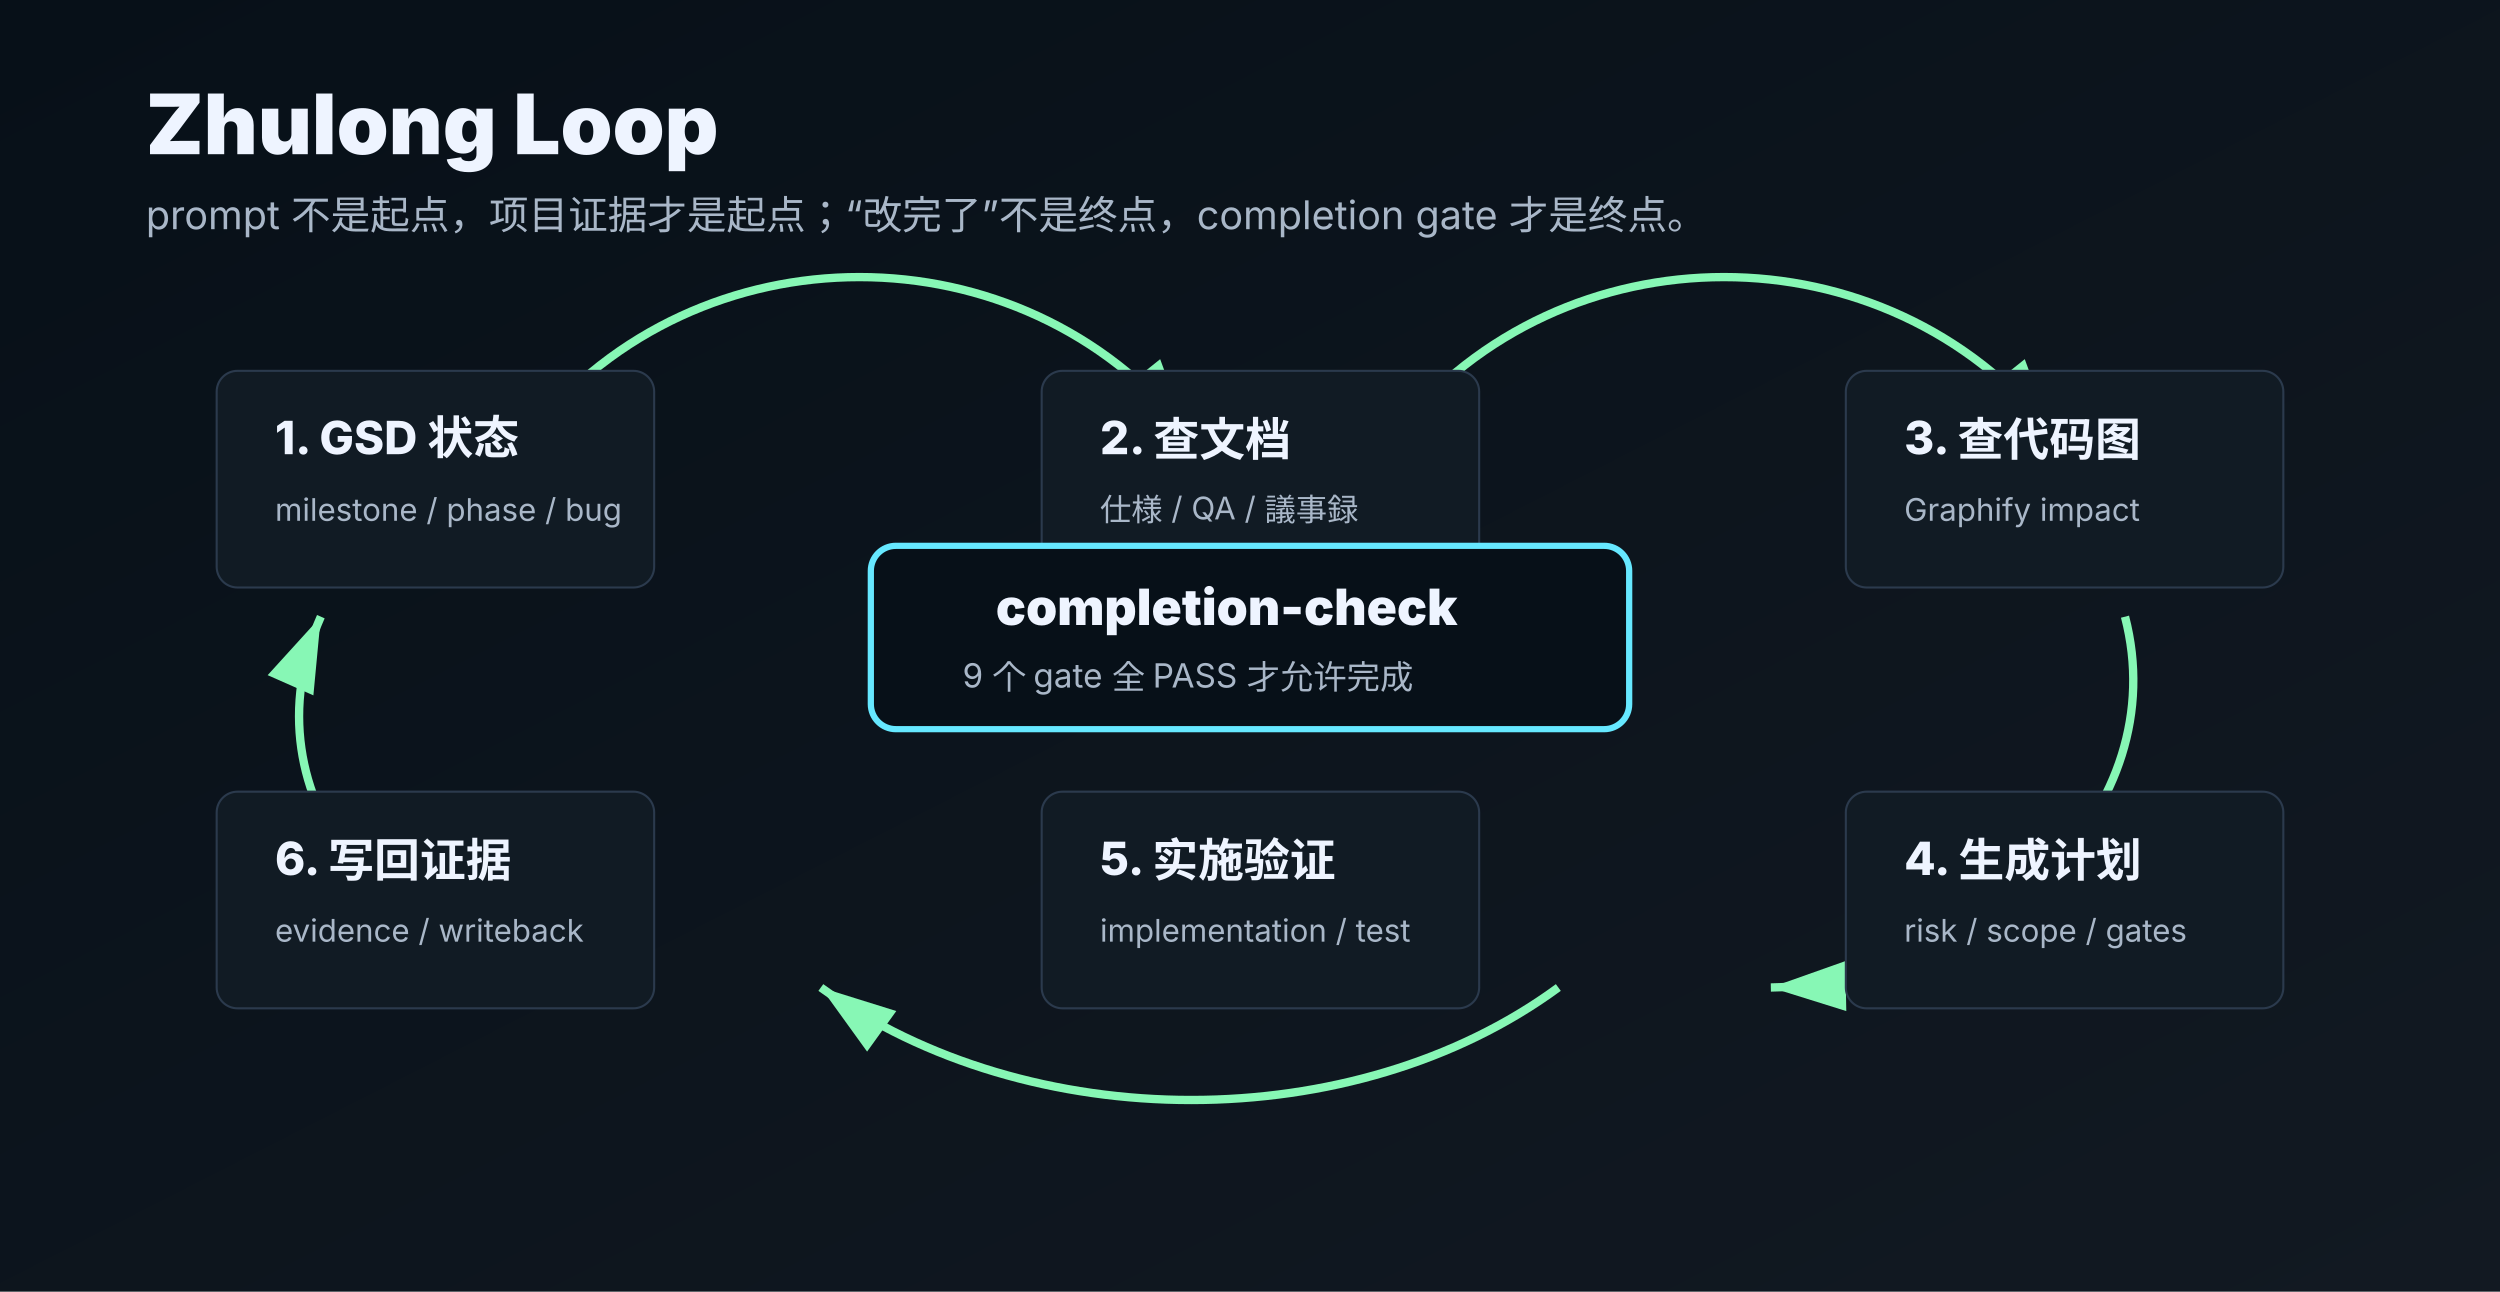
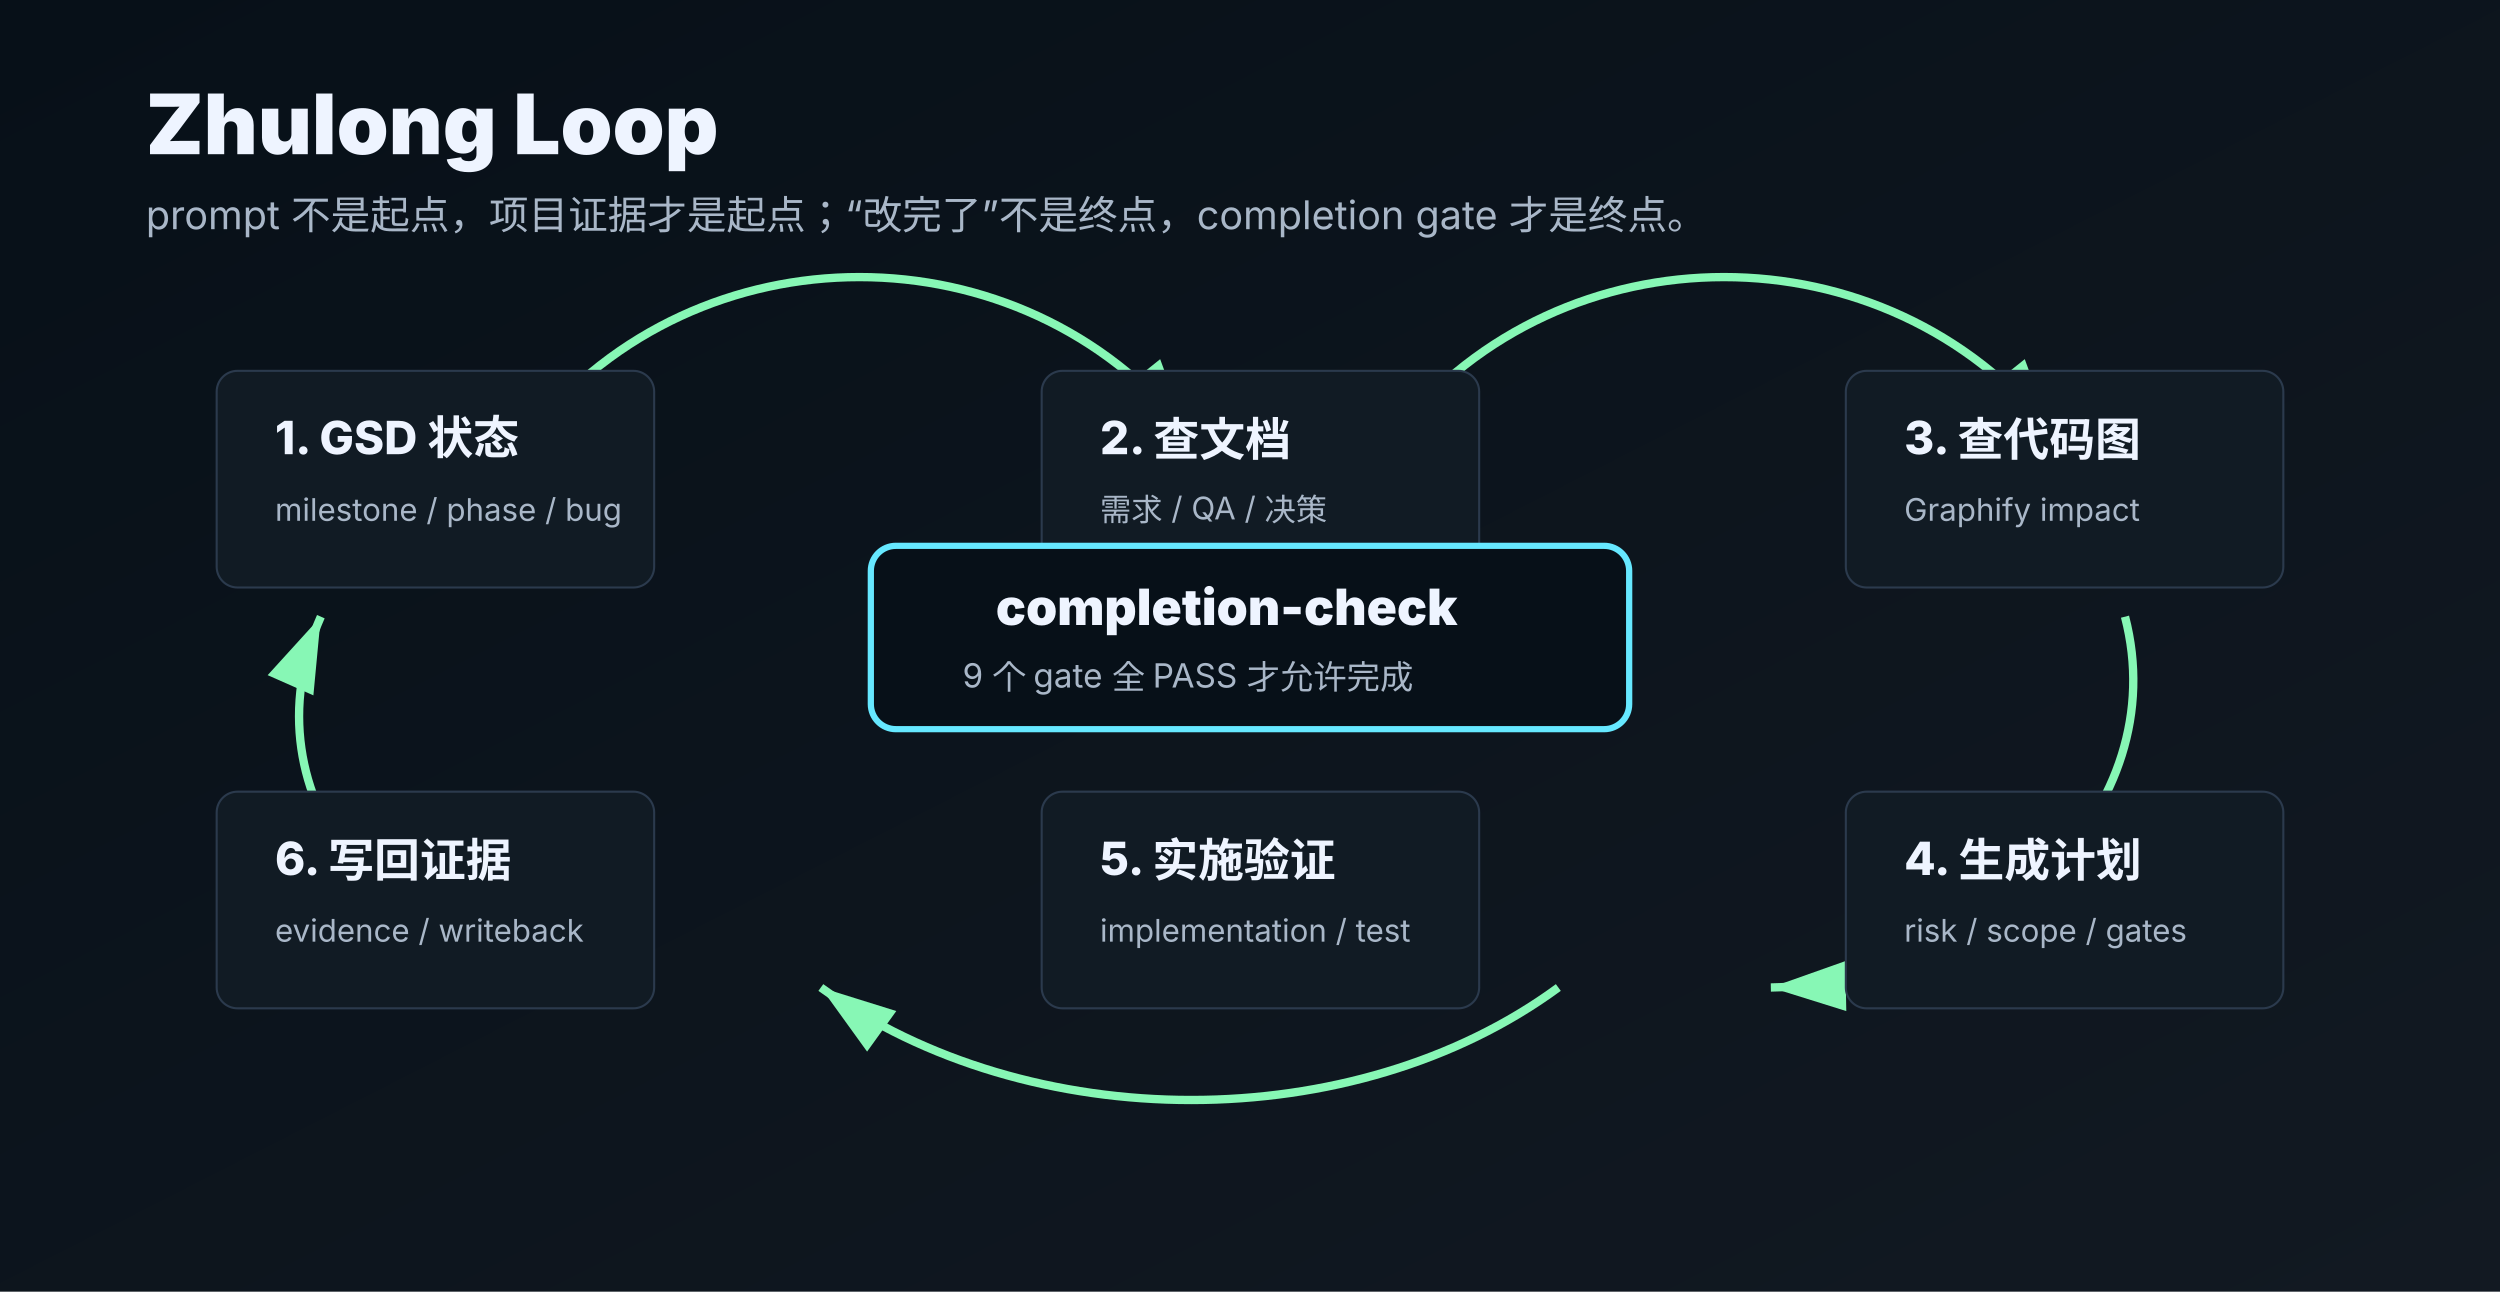
<svg xmlns="http://www.w3.org/2000/svg" viewBox="0 0 1200 620" role="img" aria-labelledby="title desc">
  <defs>
    <linearGradient id="bg" x1="0" y1="0" x2="1" y2="1">
      <stop offset="0" stop-color="#071018" />
      <stop offset="1" stop-color="#121922" />
    </linearGradient>
    <marker id="arrow" markerWidth="12" markerHeight="12" refX="9" refY="3" orient="auto" markerUnits="strokeWidth">
      <path d="M0,0 L0,6 L9,3 z" fill="#87f7b5" />
    </marker>
  </defs>
  <rect width="1200" height="620" fill="url(#bg)" />
  <text x="70" y="74" fill="#eef4ff" font-family="Inter, Arial, sans-serif" font-size="40" font-weight="850">Zhulong Loop</text>
  <text x="70" y="110" fill="#a9b7c8" font-family="Inter, Arial, sans-serif" font-size="19">prompt 不是起点，项目证据才是起点；“改完了”不是终点，completion gate 才是终点。</text>
  <g fill="none" stroke="#87f7b5" stroke-width="4" marker-end="url(#arrow)">
    <path d="M255 208 C335 108 490 108 570 208" />
    <path d="M670 208 C750 108 905 108 985 208" />
    <path d="M1020 296 C1044 388 956 472 850 474" />
    <path d="M748 474 C650 546 494 546 394 474" />
    <path d="M294 474 C186 468 116 382 154 296" />
  </g>
  <g font-family="Inter, Arial, sans-serif">
    <g>
      <rect x="104" y="178" width="210" height="104" rx="10" fill="#111b24" stroke="#2b3a4d" />
      <text x="132" y="218" fill="#eef4ff" font-size="22" font-weight="800">1. GSD 状态</text>
      <text x="132" y="250" fill="#a9b7c8" font-size="15">milestone / phase / bug</text>
    </g>
    <g>
      <rect x="500" y="178" width="210" height="104" rx="10" fill="#111b24" stroke="#2b3a4d" />
      <text x="528" y="218" fill="#eef4ff" font-size="22" font-weight="800">2. 查文档</text>
-       <text x="528" y="250" fill="#a9b7c8" font-size="15">仕様 / QA / 議事録</text>
+       <text x="528" y="250" fill="#a9b7c8" font-size="15">需求 / QA / 决策</text>
    </g>
    <g>
      <rect x="886" y="178" width="210" height="104" rx="10" fill="#111b24" stroke="#2b3a4d" />
      <text x="914" y="218" fill="#eef4ff" font-size="22" font-weight="800">3. 查代码图</text>
      <text x="914" y="250" fill="#a9b7c8" font-size="15">Graphify impact</text>
    </g>
    <g>
      <rect x="886" y="380" width="210" height="104" rx="10" fill="#111b24" stroke="#2b3a4d" />
      <text x="914" y="420" fill="#eef4ff" font-size="22" font-weight="800">4. 生成计划</text>
      <text x="914" y="452" fill="#a9b7c8" font-size="15">risk / scope / gates</text>
    </g>
    <g>
      <rect x="500" y="380" width="210" height="104" rx="10" fill="#111b24" stroke="#2b3a4d" />
      <text x="528" y="420" fill="#eef4ff" font-size="22" font-weight="800">5. 实施验证</text>
      <text x="528" y="452" fill="#a9b7c8" font-size="15">implementation / test</text>
    </g>
    <g>
      <rect x="104" y="380" width="210" height="104" rx="10" fill="#111b24" stroke="#2b3a4d" />
      <text x="132" y="420" fill="#eef4ff" font-size="22" font-weight="800">6. 写回证据</text>
      <text x="132" y="452" fill="#a9b7c8" font-size="15">evidence / writeback</text>
    </g>
  </g>
  <g>
    <rect x="418" y="262" width="364" height="88" rx="12" fill="#071018" stroke="#66e8ff" stroke-width="3" />
    <text x="478" y="300" fill="#eef4ff" font-family="Inter, Arial, sans-serif" font-size="24" font-weight="850">completion-check</text>
    <text x="462" y="330" fill="#a9b7c8" font-family="Inter, Arial, sans-serif" font-size="16">9 个 gate 全 PASS 才允许完成</text>
  </g>
</svg>
